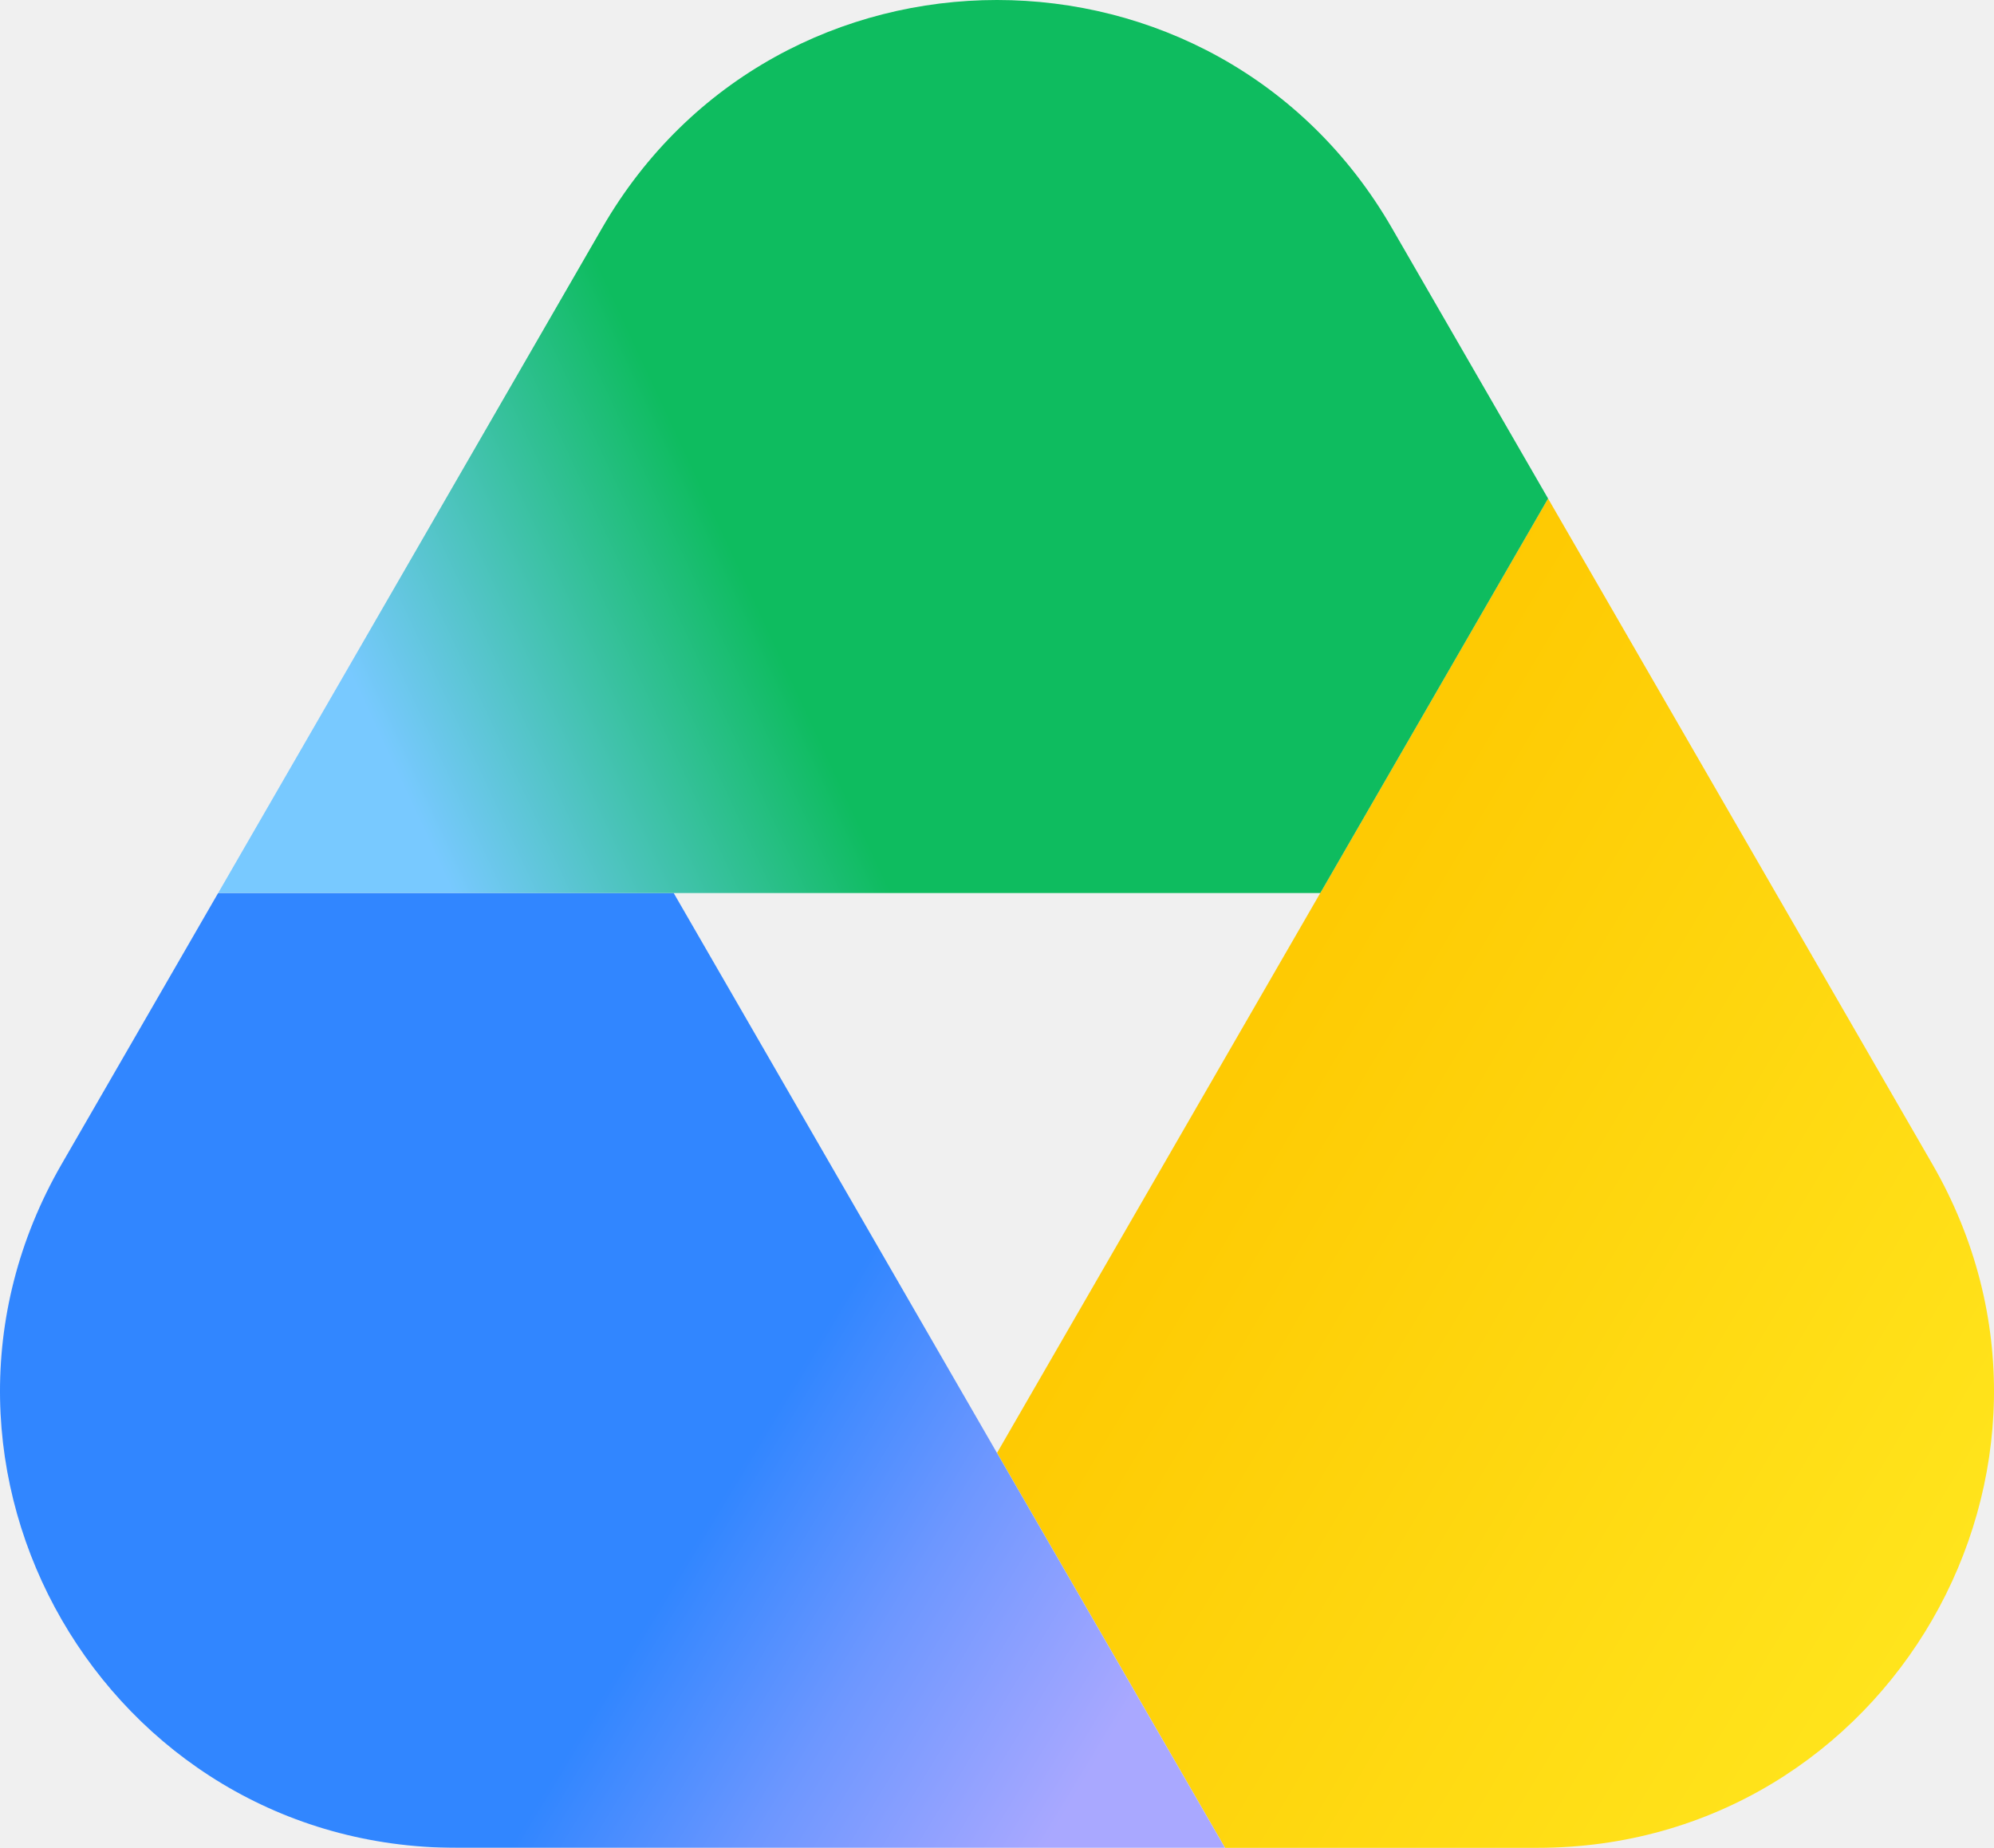
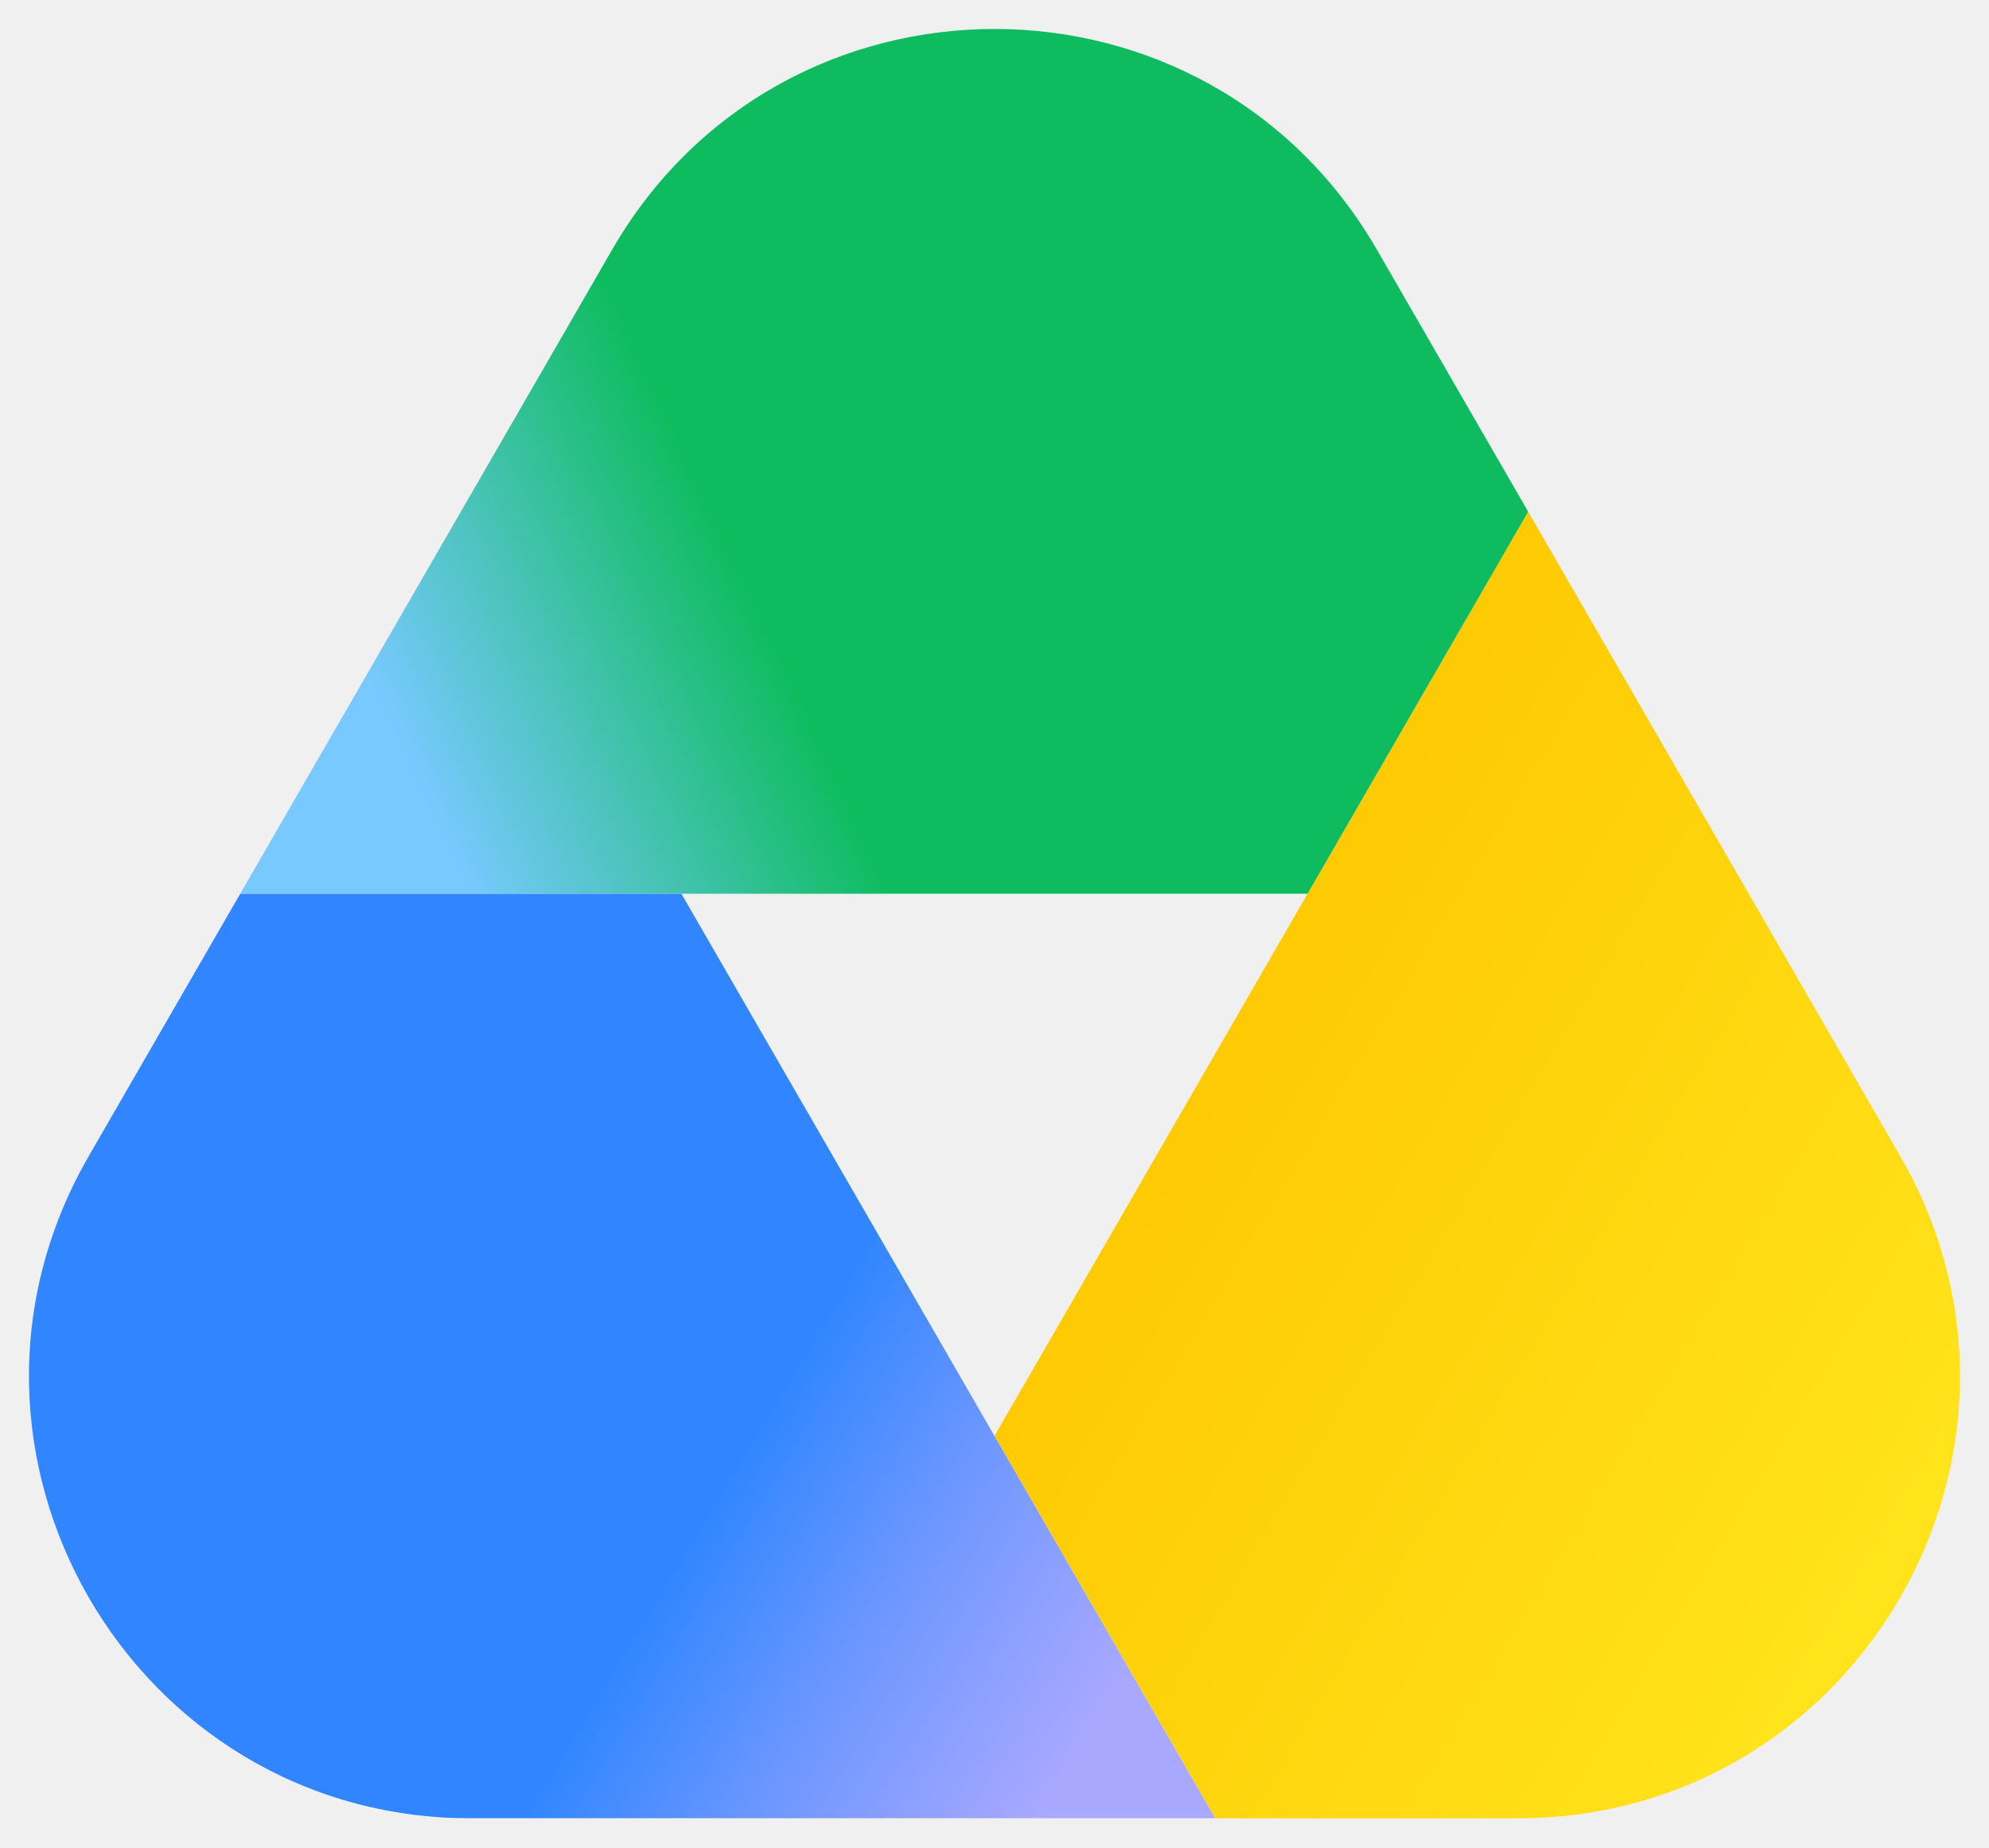
- <svg xmlns="http://www.w3.org/2000/svg" width="800" height="741.37" fill="none">
-   <mask id="a" width="168" height="154" x="12" y="18" maskUnits="userSpaceOnUse">
+ <svg xmlns="http://www.w3.org/2000/svg" width="824" height="765.37" viewBox="-12 -12 824 765.37" fill="none">
+   <mask id="a" width="200" height="200" x="0" y="0" maskUnits="userSpaceOnUse">
    <path fill="#fff" d="M63.09 37c14.626-25.333 51.193-25.334 65.819 0l45.033 78c14.626 25.334-3.657 57.001-32.91 57.001H50.967c-29.253 0-47.536-31.667-32.91-57.001Z" />
  </mask>
  <g mask="url(#a)" transform="matrix(4.814053,0,0,4.814053,-62.1467,-86.65236)">
    <path fill="url(#b)" d="M206.905 172.02h-91.888l-19.015-32.934 45.944-79.578Z" />
    <path fill="url(#c)" d="M-14.919 172.006 50.04 59.494v.002L31.032 92.422h38.02L115 172.004l-129.918.001Z" />
    <path fill="url(#d)" d="M96.007-20.085 141.954 59.5l-19.011 32.928H31.048Z" />
  </g>
  <defs>
    <linearGradient id="b" x1="193.6" x2="103.09" y1="165.6" y2="111.21" gradientUnits="userSpaceOnUse">
      <stop offset=".09" stop-color="#ffe921" />
      <stop offset="1" stop-color="#fec700" />
    </linearGradient>
    <linearGradient id="c" x1="114.4" x2="15.53" y1="181.61" y2="121.8" gradientUnits="userSpaceOnUse">
      <stop offset=".15" stop-color="#a9a8ff" />
      <stop offset=".33" stop-color="#6d97ff" />
      <stop offset=".48" stop-color="#3186ff" />
    </linearGradient>
    <linearGradient id="d" x1="128.88" x2="28.7" y1="37.88" y2="84.64" gradientUnits="userSpaceOnUse">
      <stop offset=".55" stop-color="#0ebc5f" />
      <stop offset=".85" stop-color="#78c9ff" />
    </linearGradient>
  </defs>
</svg>
